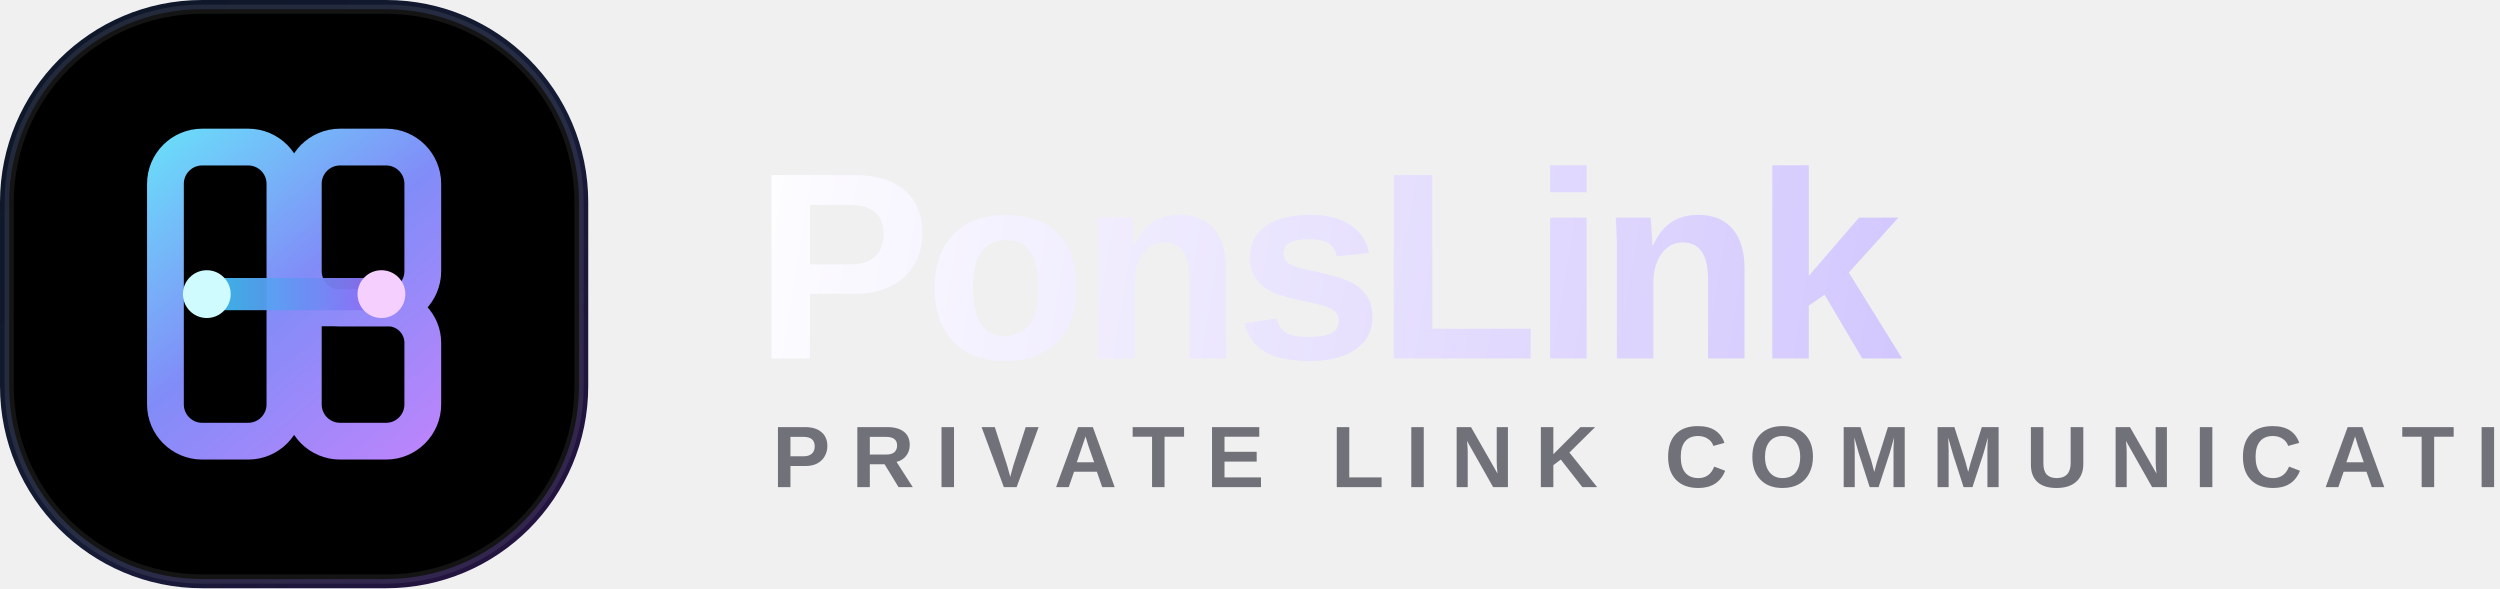
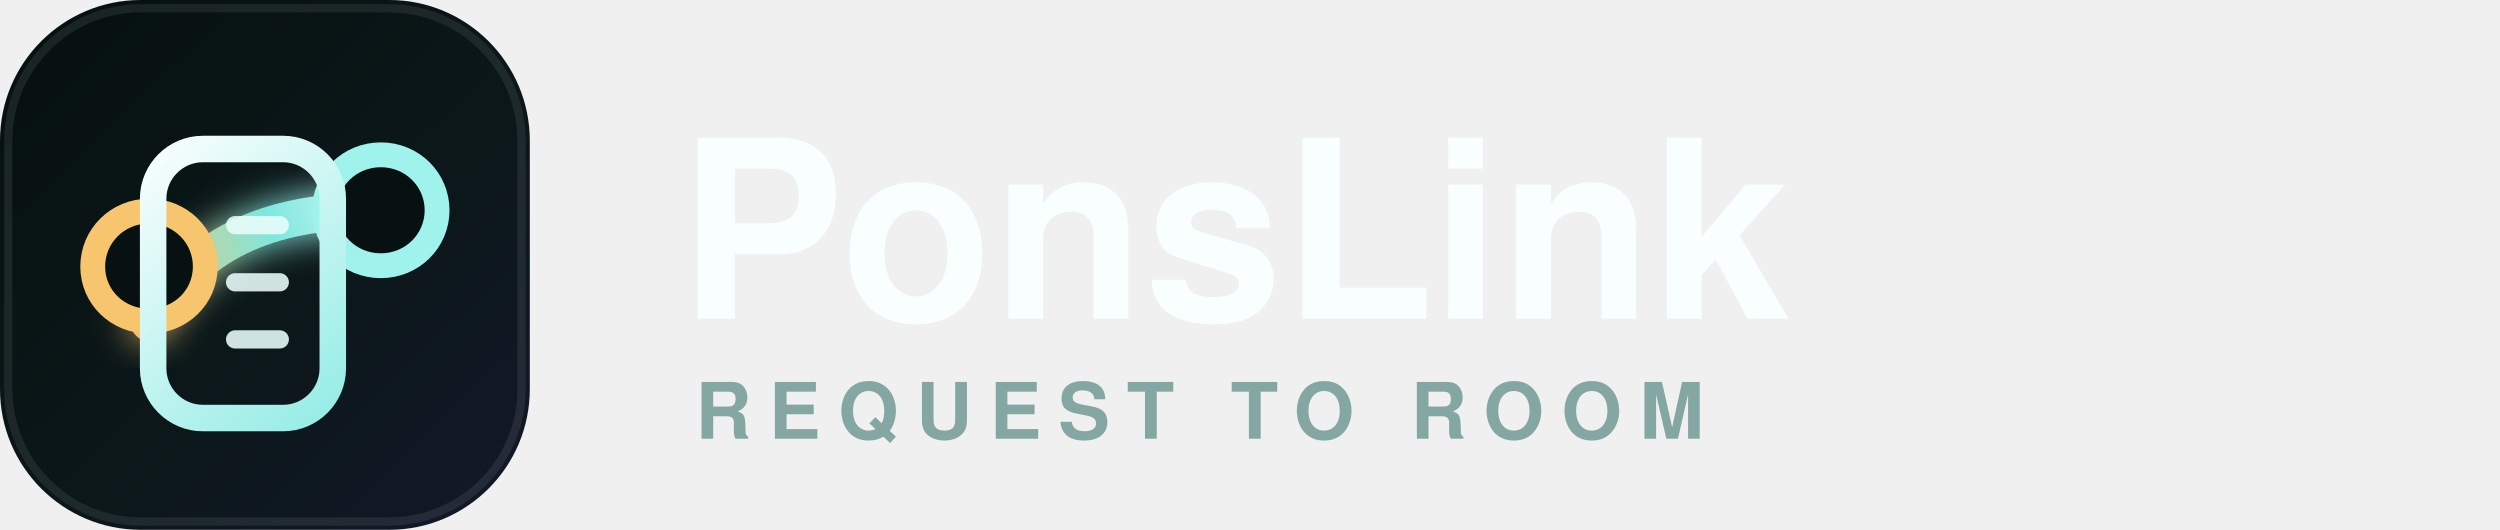
- <svg xmlns="http://www.w3.org/2000/svg" viewBox="0 0 272 64" width="272" height="64" role="img" aria-label="PonsLink logo">
+ <svg xmlns="http://www.w3.org/2000/svg" viewBox="0 0 302 64" width="302" height="64" role="img" aria-label="PonsLink logo">
  <defs>
-     <linearGradient id="bg" x1="10" y1="8" x2="54" y2="56" gradientUnits="userSpaceOnUse">
-       <stop offset="0" stop-color="#0F172A" />
-       <stop offset="0.55" stop-color="#141B34" />
-       <stop offset="1" stop-color="#22143F" />
+     <linearGradient id="bg" x1="8" y1="6" x2="58" y2="58" gradientUnits="userSpaceOnUse">
+       <stop offset="0" stop-color="#071111" />
+       <stop offset="0.56" stop-color="#0B1719" />
+       <stop offset="1" stop-color="#111826" />
    </linearGradient>
-     <linearGradient id="frame" x1="16" y1="12" x2="48" y2="50" gradientUnits="userSpaceOnUse">
-       <stop offset="0" stop-color="#67E8F9" />
-       <stop offset="0.5" stop-color="#818CF8" />
-       <stop offset="1" stop-color="#C084FC" />
+     <linearGradient id="bridge" x1="16" y1="34" x2="49" y2="24" gradientUnits="userSpaceOnUse">
+       <stop offset="0" stop-color="#F5C16C" />
+       <stop offset="0.52" stop-color="#7EE7DF" />
+       <stop offset="1" stop-color="#EAFDFB" />
    </linearGradient>
-     <linearGradient id="pulse" x1="18" y1="32" x2="46" y2="32" gradientUnits="userSpaceOnUse">
-       <stop offset="0" stop-color="#22D3EE" />
-       <stop offset="1" stop-color="#A855F7" />
+     <linearGradient id="room" x1="17" y1="15" x2="47" y2="49" gradientUnits="userSpaceOnUse">
+       <stop offset="0" stop-color="#FFFFFF" />
+       <stop offset="1" stop-color="#8DEBE4" />
    </linearGradient>
-     <linearGradient id="word" x1="78" y1="18" x2="250" y2="46" gradientUnits="userSpaceOnUse">
-       <stop offset="0" stop-color="#FFFFFF" />
-       <stop offset="1" stop-color="#C4B5FD" />
-     </linearGradient>
+     <filter id="glow" x="-40%" y="-40%" width="180%" height="180%" color-interpolation-filters="sRGB">
+       <feGaussianBlur stdDeviation="2.2" result="blur" />
+       <feMerge>
+         <feMergeNode in="blur" />
+         <feMergeNode in="SourceGraphic" />
+       </feMerge>
+     </filter>
  </defs>
  <g>
-     <rect x="0" y="0" width="64" height="64" rx="22" fill="url(#bg)" />
-     <rect x="1" y="1" width="62" height="62" rx="21" stroke="rgba(255,255,255,0.08)" />
-     <path d="M18 20C18 17.791 19.791 16 22 16H27C29.209 16 31 17.791 31 20V44C31 46.209 29.209 48 27 48H22C19.791 48 18 46.209 18 44V20Z" fill="none" stroke="url(#frame)" stroke-width="4" stroke-linejoin="round" />
-     <path d="M33 20C33 17.791 34.791 16 37 16H42C44.209 16 46 17.791 46 20V29.5C46 31.709 44.209 33.5 42 33.5H37C34.791 33.5 33 31.709 33 29.5V20Z" fill="none" stroke="url(#frame)" stroke-width="4" stroke-linejoin="round" />
-     <path d="M32 33.5H42.2C44.299 33.5 46 35.201 46 37.3V44C46 46.209 44.209 48 42 48H37C34.791 48 33 46.209 33 44V33.5Z" fill="none" stroke="url(#frame)" stroke-width="4" stroke-linejoin="round" />
-     <path d="M22.5 32H41.5" stroke="url(#pulse)" stroke-width="3.5" stroke-linecap="round" opacity="0.95" />
-     <circle cx="22.5" cy="32" r="2.6" fill="#CFFAFE" />
-     <circle cx="41.5" cy="32" r="2.6" fill="#F5D0FE" />
+     <rect width="64" height="64" rx="17" fill="url(#bg)" />
+     <rect x="1" y="1" width="62" height="62" rx="16" fill="none" stroke="#FFFFFF" stroke-opacity="0.08" />
+     <path d="M18 39C23.6 29.6 31.8 25.4 46 25.4" fill="none" stroke="url(#bridge)" stroke-width="4.4" stroke-linecap="round" filter="url(#glow)" />
+     <path d="M18 25.5C21.8 25.5 24.8 28.5 24.8 32.2C24.8 35.9 21.8 38.8 18 38.8C14.2 38.8 11.2 35.9 11.2 32.2C11.2 28.5 14.2 25.5 18 25.5Z" fill="#071111" stroke="#F7C56D" stroke-width="3" />
+     <path d="M46 18.7C49.8 18.7 52.8 21.7 52.8 25.4C52.8 29.1 49.8 32.1 46 32.1C42.2 32.1 39.2 29.1 39.2 25.4C39.2 21.7 42.2 18.7 46 18.7Z" fill="#071111" stroke="#9FF3EC" stroke-width="3" />
+     <path d="M24.5 18H34.2C37.5 18 40.2 20.7 40.2 24V44.5C40.2 47.8 37.5 50.5 34.2 50.5H24.5C21.2 50.5 18.5 47.8 18.5 44.5V24C18.5 20.7 21.2 18 24.5 18Z" fill="none" stroke="url(#room)" stroke-width="3.2" stroke-linejoin="round" />
+     <path d="M28.4 27.2H33.8M28.4 34.1H33.8M28.4 41H33.8" stroke="#EAFDFB" stroke-width="2.2" stroke-linecap="round" opacity="0.88" />
  </g>
-   <g>
-     <text x="82" y="39" font-family="'Segoe UI', 'SF Pro Display', 'Helvetica Neue', Arial, sans-serif" font-size="29" font-weight="700" letter-spacing="-0.8" fill="url(#word)">PonsLink</text>
-     <text x="84" y="53" font-family="'Segoe UI', 'SF Pro Text', 'Helvetica Neue', Arial, sans-serif" font-size="9.5" font-weight="600" letter-spacing="2.3" fill="#71717A">PRIVATE LINK COMMUNICATION</text>
-   </g>
+   <text x="82" y="38.5" font-family="Helvetica, Arial, sans-serif" font-size="30" font-weight="700" fill="#F8FFFE">PonsLink</text>
+   <text x="84" y="53" font-family="Helvetica, Arial, sans-serif" font-size="9.4" font-weight="700" letter-spacing="2.1" fill="#85A7A3">REQUEST TO ROOM</text>
</svg>
